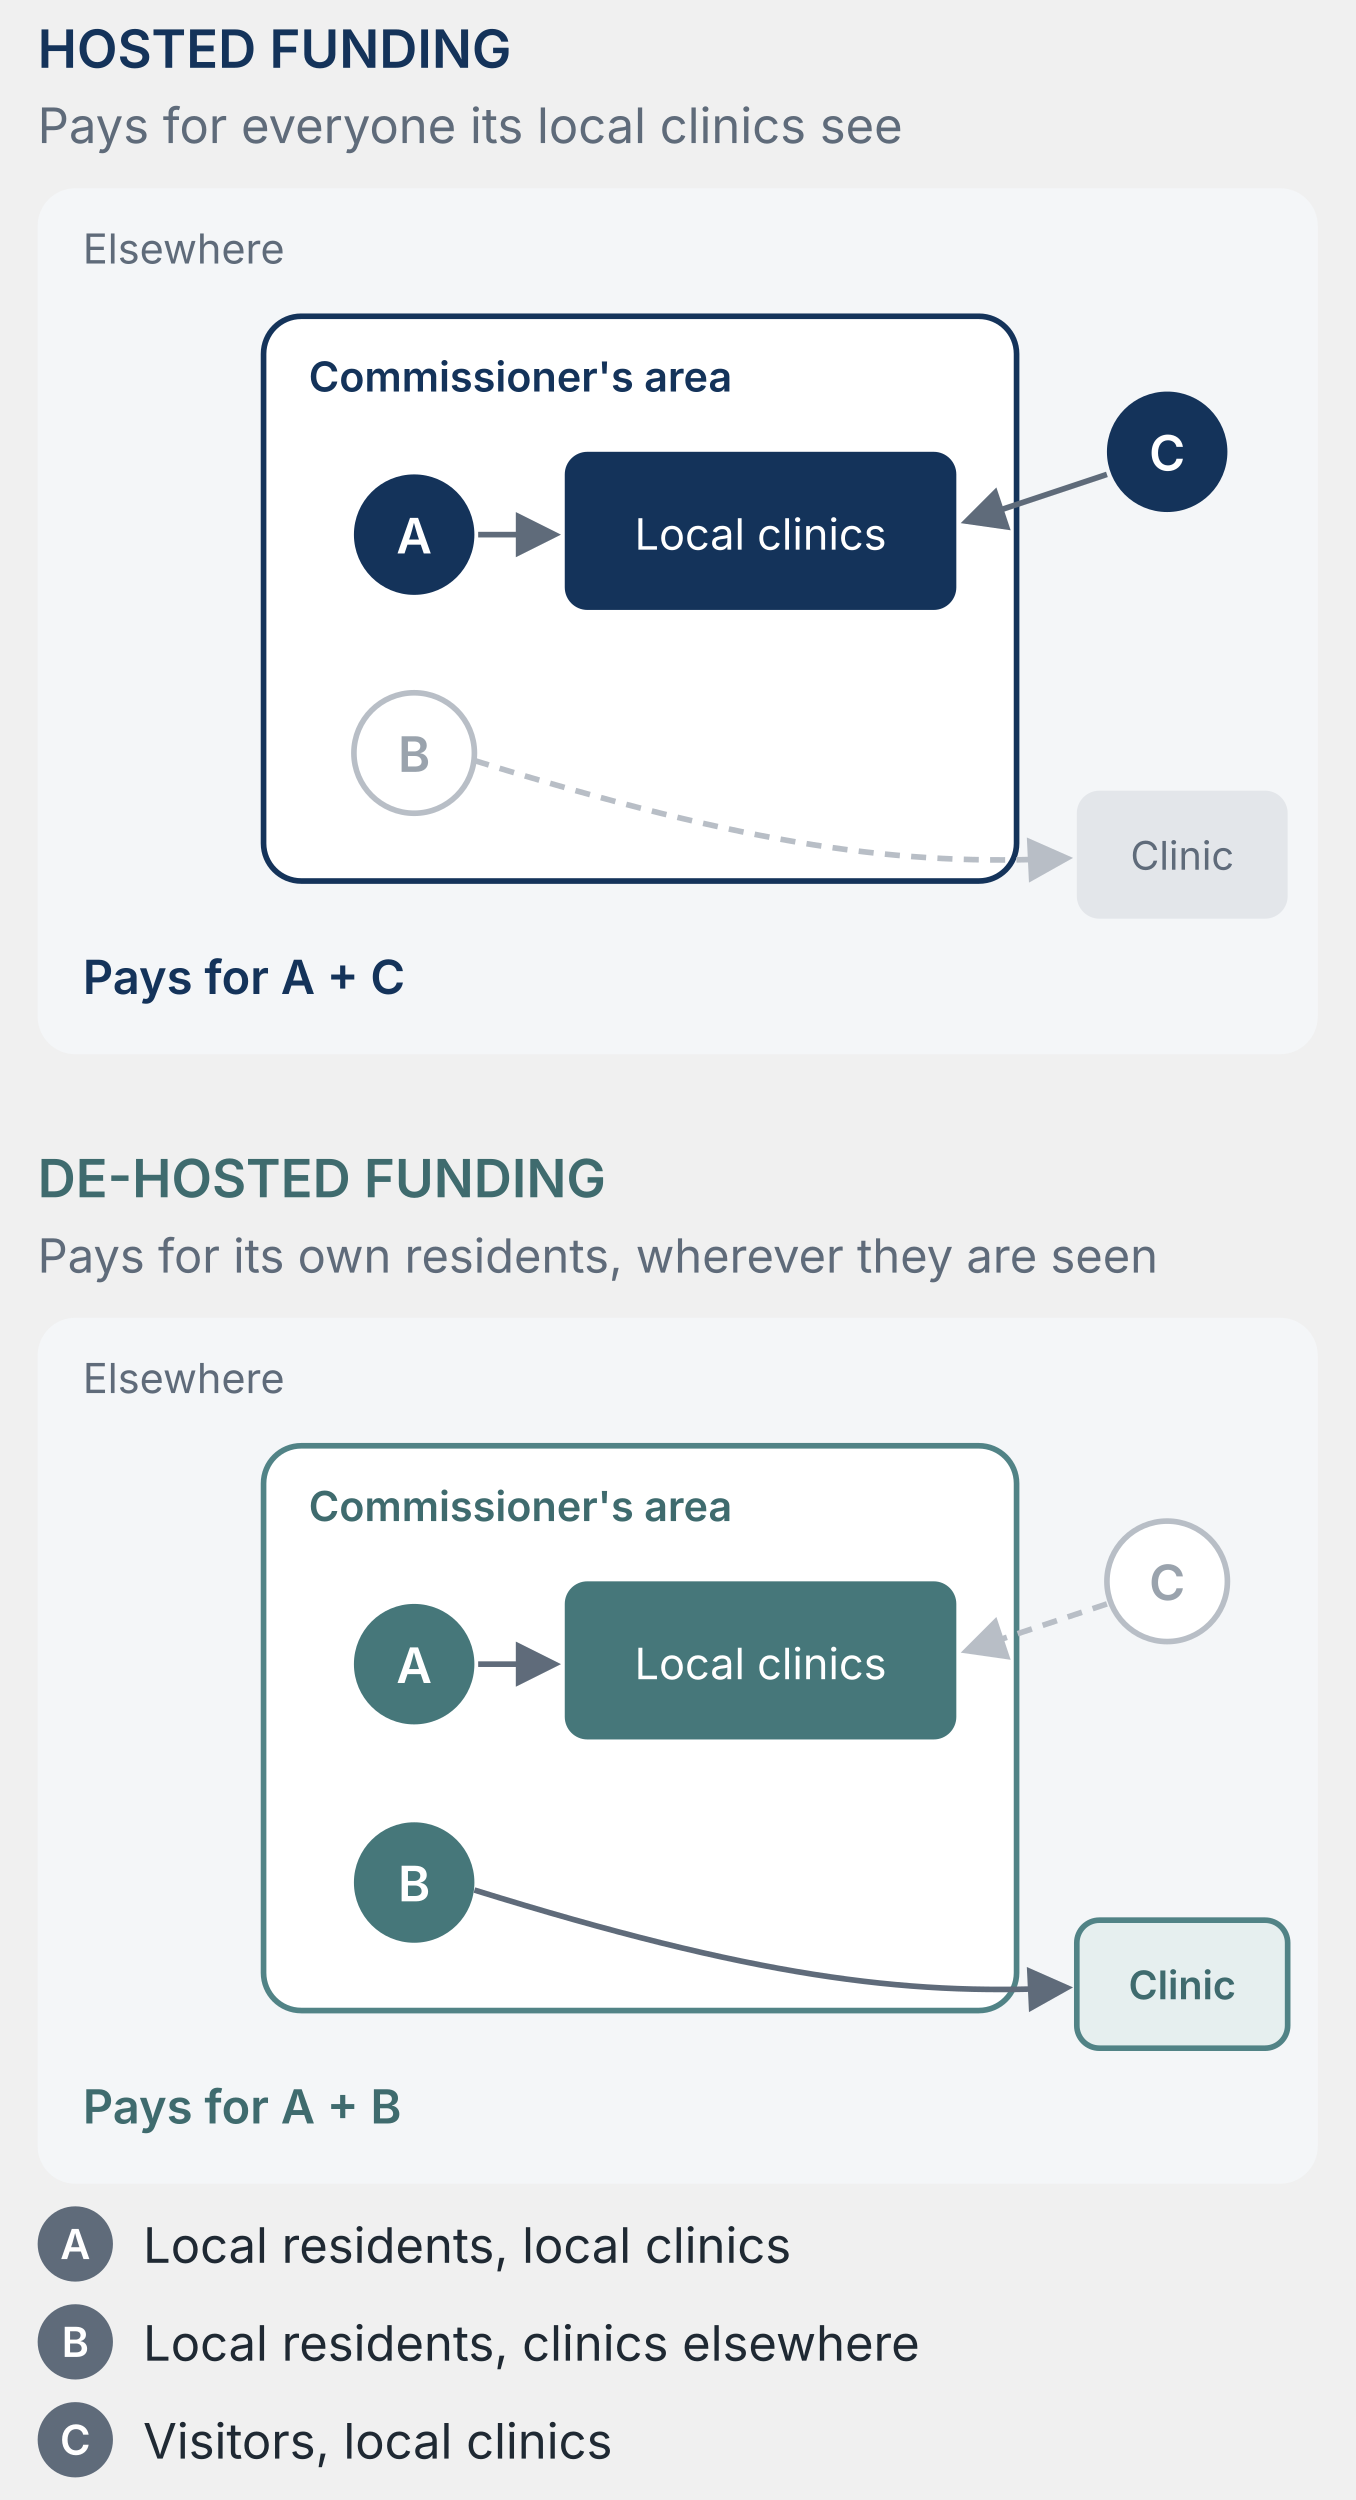
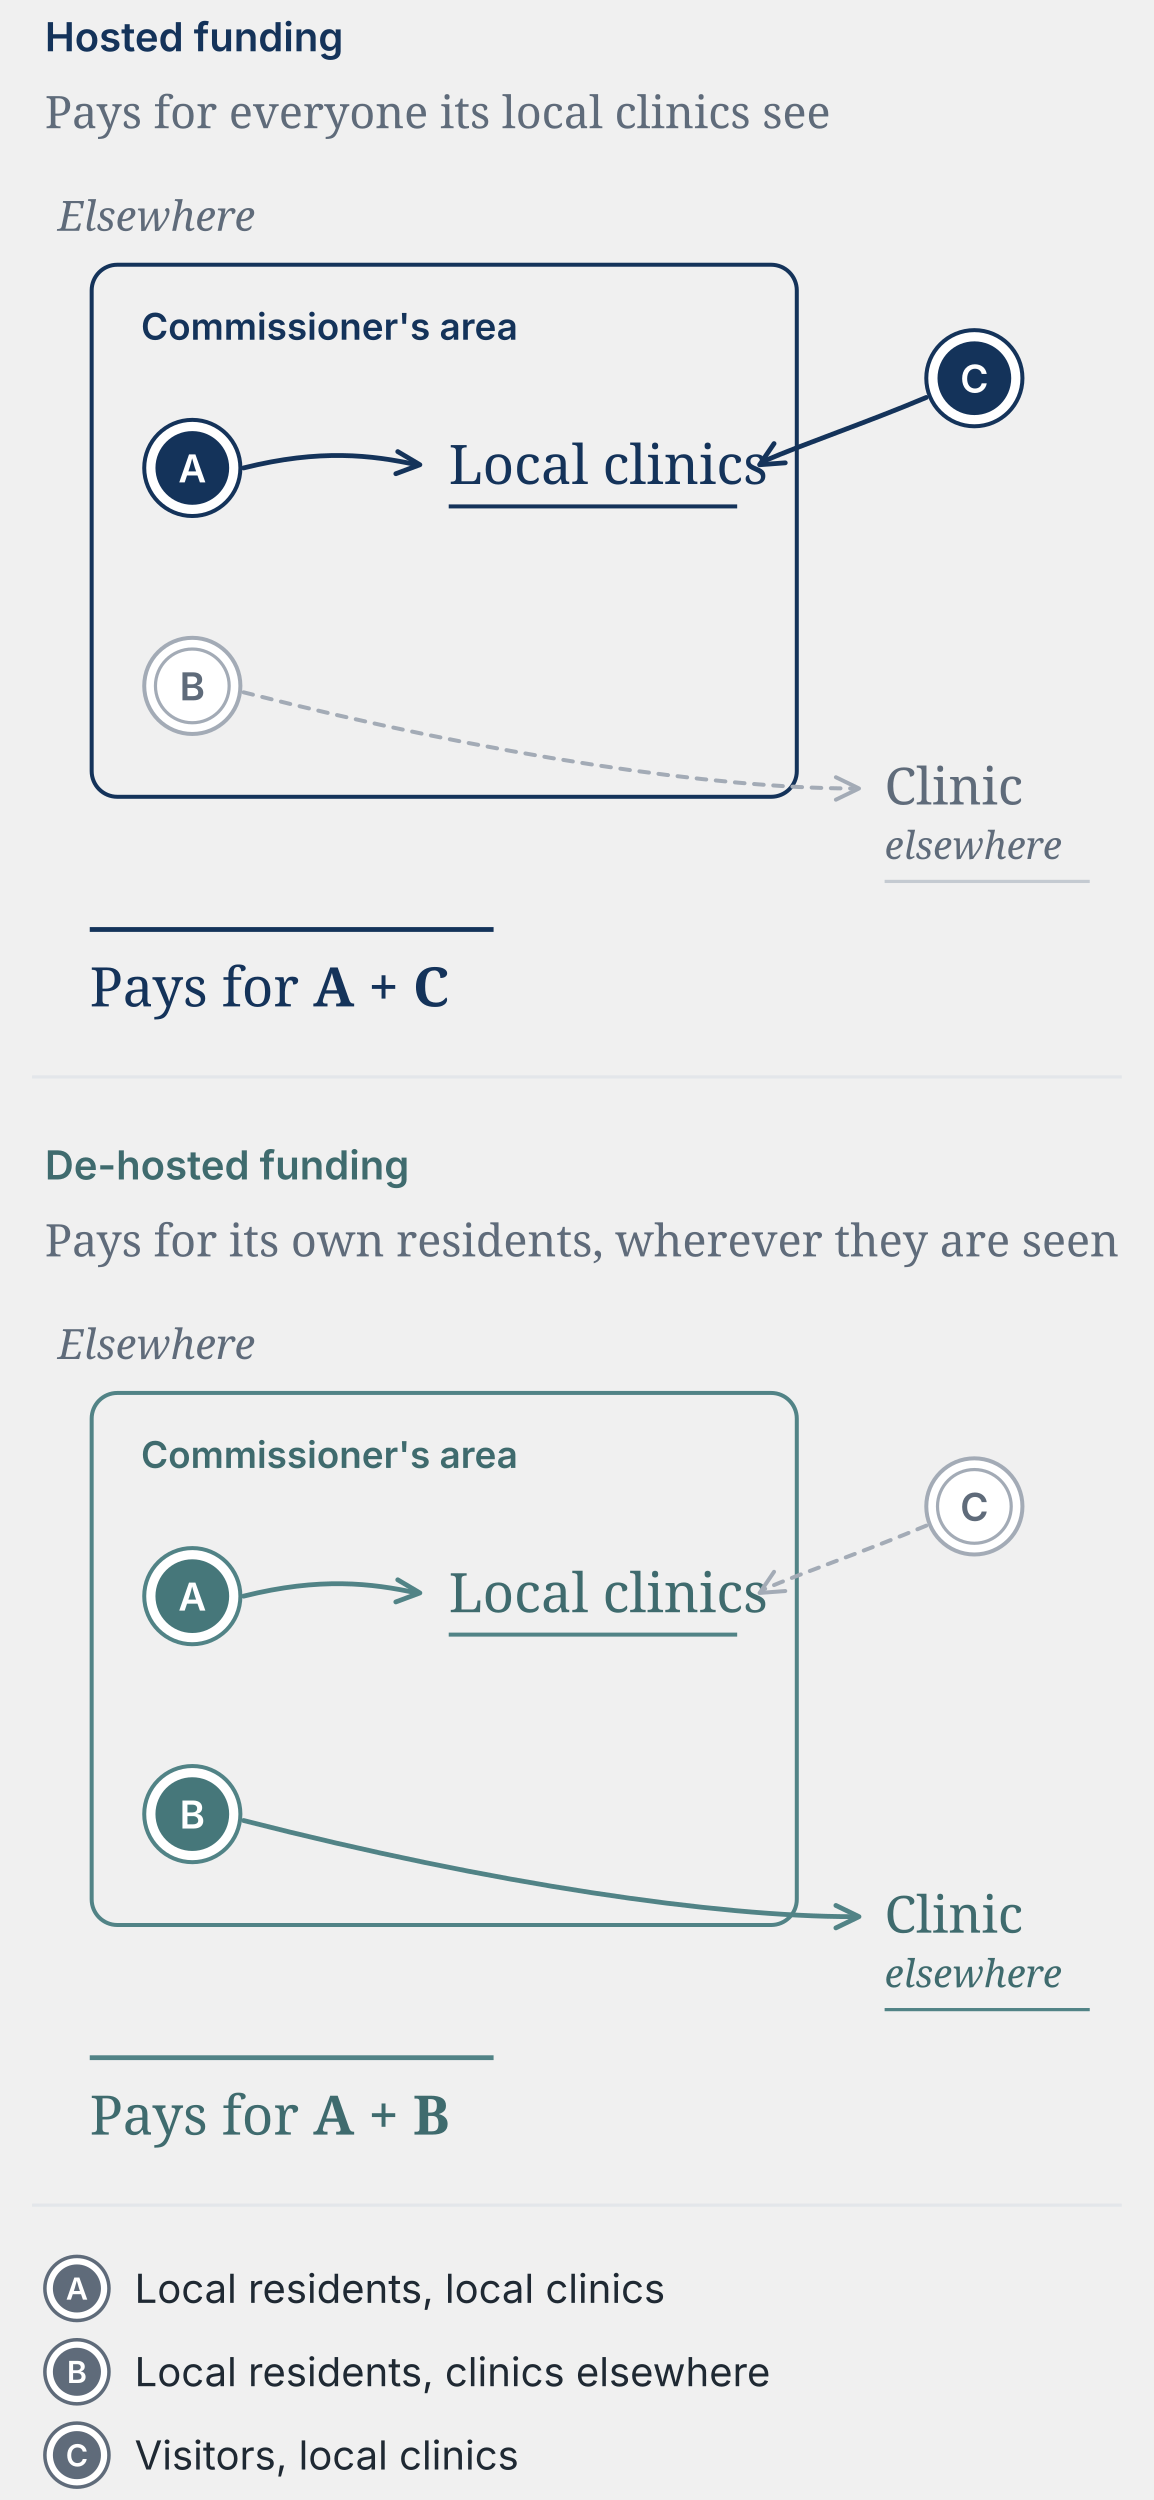
- <svg xmlns="http://www.w3.org/2000/svg" viewBox="0 0 360 664" font-family="Inter, -apple-system, Segoe UI, Roboto, sans-serif">
-   <defs>
-     <marker id="ar" markerWidth="8" markerHeight="8" refX="6" refY="4" orient="auto">
-       <path d="M0,0 L8,4 L0,8 z" fill="#5f6b7a" />
-     </marker>
-     <marker id="arg" markerWidth="8" markerHeight="8" refX="6" refY="4" orient="auto">
-       <path d="M0,0 L8,4 L0,8 z" fill="#b8bec6" />
-     </marker>
-   </defs>
-   <text x="10" y="18" font-size="14" fill="#14335a" font-weight="600">HOSTED FUNDING</text>
-   <text x="10" y="38" font-size="13" fill="#5f6b7a">Pays for everyone its local clinics see</text>
-   <g transform="translate(0,50)">
-     <rect x="10" y="0" width="340" height="230" rx="10" fill="#f4f6f8" />
-     <text x="22" y="20" font-size="11" fill="#5f6b7a">Elsewhere</text>
-     <rect x="70" y="34" width="200" height="150" rx="10" fill="#fff" stroke="#14335a" stroke-width="1.5" />
-     <text x="82" y="54" font-size="11" fill="#14335a" font-weight="600">Commissioner's area</text>
-     <rect x="150" y="70" width="104" height="42" rx="6" fill="#14335a" />
-     <text x="202" y="96" font-size="11.5" fill="#fff" text-anchor="middle">Local clinics</text>
-     <circle cx="110" cy="92" r="16" fill="#14335a" />
-     <text x="110" y="97" font-size="13" fill="#fff" text-anchor="middle" font-weight="600">A</text>
-     <line x1="127" y1="92" x2="146" y2="92" stroke="#5f6b7a" stroke-width="1.5" marker-end="url(#ar)" />
-     <circle cx="110" cy="150" r="16" fill="#fff" stroke="#b8bec6" stroke-width="1.5" />
-     <text x="110" y="155" font-size="13" fill="#9aa3ad" text-anchor="middle" font-weight="600">B</text>
-     <rect x="286" y="160" width="56" height="34" rx="6" fill="#e3e6ea" />
-     <text x="314" y="181" font-size="10.5" fill="#5f6b7a" text-anchor="middle">Clinic</text>
-     <path d="M126,152 C200,175 240,180 282,178" fill="none" stroke="#b8bec6" stroke-width="1.5" stroke-dasharray="4 3" marker-end="url(#arg)" />
-     <circle cx="310" cy="70" r="16" fill="#14335a" />
-     <text x="310" y="75" font-size="13" fill="#fff" text-anchor="middle" font-weight="600">C</text>
-     <line x1="294" y1="76" x2="258" y2="88" stroke="#5f6b7a" stroke-width="1.5" marker-end="url(#ar)" />
-     <text x="22" y="214" font-size="12.5" fill="#14335a" font-weight="600">Pays for A + C</text>
+ <svg xmlns="http://www.w3.org/2000/svg" class="cs-fig-narrow" viewBox="0 0 360 780" role="img" aria-label="Under hosted funding a commissioner pays for everyone its local clinics see: local residents and visitors. Under de-hosted funding it pays for its own residents, wherever they are seen.">
+   <g transform="translate(4,0)">
+     <text x="10.0" y="16.0" font-family="Inter, -apple-system, 'Segoe UI', Roboto, sans-serif" font-size="12.5" text-anchor="start" font-weight="600" style="fill:var(--g-navy,#14335a)">Hosted funding</text>
+     <text x="10.0" y="40.0" font-family="'Playfair Display', Georgia, serif" font-size="14" text-anchor="start" style="fill:var(--g-muted,#5f6b7a)">Pays for everyone its local clinics see</text>
+     <text x="14.0" y="72.0" font-family="'Playfair Display', Georgia, serif" font-size="13" text-anchor="start" font-style="italic" style="fill:var(--g-muted,#5f6b7a)">Elsewhere</text>
+     <rect x="24.6" y="82.6" width="220.0" height="166.0" rx="8" style="fill:none;stroke:var(--g-navy,#14335a);stroke-width:1.25" />
+     <text x="40.0" y="106.0" font-family="Inter, -apple-system, 'Segoe UI', Roboto, sans-serif" font-size="11.5" text-anchor="start" font-weight="600" style="fill:var(--g-navy,#14335a)">Commissioner's area</text>
+     <circle cx="56.0" cy="146.0" r="15" style="fill:var(--pa-surface,#ffffff);stroke:var(--g-navy,#14335a);stroke-width:1.25" />
+     <circle cx="56.0" cy="146.0" r="11.5" style="fill:var(--g-navy-fill,#14335a)" />
+     <text x="56.0" y="150.5" font-family="Inter, -apple-system, 'Segoe UI', Roboto, sans-serif" font-size="12" text-anchor="middle" font-weight="600" style="fill:#ffffff">A</text>
+     <path d="M72 146 C96 140, 112 142, 126 145" style="fill:none;stroke:var(--g-navy,#14335a);stroke-width:1.5;stroke-linecap:round;stroke-linejoin:round" />
+     <path d="M119.5 147.8 L127.0 145.0 L120.1 140.9" style="fill:none;stroke:var(--g-navy,#14335a);stroke-width:1.5;stroke-linecap:round;stroke-linejoin:round" />
+     <text x="136.0" y="151.0" font-family="'Playfair Display', Georgia, serif" font-size="17" text-anchor="start" style="fill:var(--g-navy,#14335a)">Local clinics</text>
+     <line x1="136.0" y1="158.0" x2="226.0" y2="158.0" style="fill:none;stroke:var(--g-navy,#14335a);stroke-width:1.25" />
+     <circle cx="300.0" cy="118.0" r="15" style="fill:var(--pa-surface,#ffffff);stroke:var(--g-navy,#14335a);stroke-width:1.25" />
+     <circle cx="300.0" cy="118.0" r="11.5" style="fill:var(--g-navy-fill,#14335a)" />
+     <text x="300.0" y="122.5" font-family="Inter, -apple-system, 'Segoe UI', Roboto, sans-serif" font-size="12" text-anchor="middle" font-weight="600" style="fill:#ffffff">C</text>
+     <path d="M285 124 C266 132, 248 138, 234 144" style="fill:none;stroke:var(--g-navy,#14335a);stroke-width:1.5;stroke-linecap:round;stroke-linejoin:round" />
+     <path d="M237.5 138.4 L233.0 145.0 L241.0 144.4" style="fill:none;stroke:var(--g-navy,#14335a);stroke-width:1.5;stroke-linecap:round;stroke-linejoin:round" />
+     <circle cx="56.0" cy="214.0" r="15" style="fill:var(--pa-surface,#ffffff);stroke:var(--g-fade,#a3abb6);stroke-width:1.25" />
+     <circle cx="56.0" cy="214.0" r="11.5" style="fill:var(--pa-surface,#ffffff);stroke:var(--g-fade,#a3abb6);stroke-width:1" />
+     <text x="56.0" y="218.5" font-family="Inter, -apple-system, 'Segoe UI', Roboto, sans-serif" font-size="12" text-anchor="middle" font-weight="600" style="fill:var(--g-muted,#5f6b7a)">B</text>
+     <path d="M72 216 C150 236, 220 246, 262 246" style="fill:none;stroke:var(--g-fade,#a3abb6);stroke-width:1.25;stroke-dasharray:3 3;stroke-linecap:round;stroke-linejoin:round" />
+     <path d="M256.8 249.5 L264.0 246.0 L256.8 242.5" style="fill:none;stroke:var(--g-fade,#a3abb6);stroke-width:1.25;stroke-linecap:round;stroke-linejoin:round" />
+     <text x="272.0" y="251.0" font-family="'Playfair Display', Georgia, serif" font-size="16" text-anchor="start" style="fill:var(--g-muted,#5f6b7a)">Clinic</text>
+     <text x="272.0" y="268.0" font-family="'Playfair Display', Georgia, serif" font-size="12" text-anchor="start" font-style="italic" style="fill:var(--g-muted,#5f6b7a)">elsewhere</text>
+     <line x1="272.0" y1="275.0" x2="336.0" y2="275.0" style="fill:none;stroke:var(--g-hair,#c4cad1);stroke-width:1" />
+     <line x1="24.0" y1="290.0" x2="150.0" y2="290.0" style="fill:none;stroke:var(--g-navy,#14335a);stroke-width:1.5" />
+     <text x="24" y="314" font-family="'Playfair Display', Georgia, serif" font-size="17" style="fill:var(--g-navy,#14335a)">Pays for <tspan font-weight="700">A + C</tspan>
+     </text>
  </g>
-   <text x="10" y="318" font-size="14" fill="#3f6b6e" font-weight="600">DE-HOSTED FUNDING</text>
-   <text x="10" y="338" font-size="12.5" fill="#5f6b7a">Pays for its own residents, wherever they are seen</text>
-   <g transform="translate(0,350)">
-     <rect x="10" y="0" width="340" height="230" rx="10" fill="#f4f6f8" />
-     <text x="22" y="20" font-size="11" fill="#5f6b7a">Elsewhere</text>
-     <rect x="70" y="34" width="200" height="150" rx="10" fill="#fff" stroke="#518386" stroke-width="1.5" />
-     <text x="82" y="54" font-size="11" fill="#3f6b6e" font-weight="600">Commissioner's area</text>
-     <rect x="150" y="70" width="104" height="42" rx="6" fill="#46777a" />
-     <text x="202" y="96" font-size="11.5" fill="#fff" text-anchor="middle">Local clinics</text>
-     <circle cx="110" cy="92" r="16" fill="#46777a" />
-     <text x="110" y="97" font-size="13" fill="#fff" text-anchor="middle" font-weight="600">A</text>
-     <line x1="127" y1="92" x2="146" y2="92" stroke="#5f6b7a" stroke-width="1.5" marker-end="url(#ar)" />
-     <circle cx="110" cy="150" r="16" fill="#46777a" />
-     <text x="110" y="155" font-size="13" fill="#fff" text-anchor="middle" font-weight="600">B</text>
-     <rect x="286" y="160" width="56" height="34" rx="6" fill="#e6efef" stroke="#518386" stroke-width="1.5" />
-     <text x="314" y="181" font-size="10.5" fill="#3f6b6e" text-anchor="middle" font-weight="600">Clinic</text>
-     <path d="M126,152 C200,175 240,180 282,178" fill="none" stroke="#5f6b7a" stroke-width="1.5" marker-end="url(#ar)" />
-     <circle cx="310" cy="70" r="16" fill="#fff" stroke="#b8bec6" stroke-width="1.5" />
-     <text x="310" y="75" font-size="13" fill="#9aa3ad" text-anchor="middle" font-weight="600">C</text>
-     <line x1="294" y1="76" x2="258" y2="88" stroke="#b8bec6" stroke-width="1.5" stroke-dasharray="4 3" marker-end="url(#arg)" />
-     <text x="22" y="214" font-size="12.5" fill="#3f6b6e" font-weight="600">Pays for A + B</text>
+   <line x1="10.0" y1="336.0" x2="350.0" y2="336.0" style="fill:none;stroke:var(--g-hair-soft,#e3e6ea);stroke-width:1" />
+   <g transform="translate(4,352)">
+     <text x="10.0" y="16.0" font-family="Inter, -apple-system, 'Segoe UI', Roboto, sans-serif" font-size="12.5" text-anchor="start" font-weight="600" style="fill:var(--g-teal-text,#3f6b6e)">De-hosted funding</text>
+     <text x="10.0" y="40.0" font-family="'Playfair Display', Georgia, serif" font-size="14" text-anchor="start" style="fill:var(--g-muted,#5f6b7a)">Pays for its own residents, wherever they are seen</text>
+     <text x="14.0" y="72.0" font-family="'Playfair Display', Georgia, serif" font-size="13" text-anchor="start" font-style="italic" style="fill:var(--g-muted,#5f6b7a)">Elsewhere</text>
+     <rect x="24.6" y="82.6" width="220.0" height="166.0" rx="8" style="fill:none;stroke:var(--g-teal,#518386);stroke-width:1.25" />
+     <text x="40.0" y="106.0" font-family="Inter, -apple-system, 'Segoe UI', Roboto, sans-serif" font-size="11.5" text-anchor="start" font-weight="600" style="fill:var(--g-teal-text,#3f6b6e)">Commissioner's area</text>
+     <circle cx="56.0" cy="146.0" r="15" style="fill:var(--pa-surface,#ffffff);stroke:var(--g-teal,#518386);stroke-width:1.25" />
+     <circle cx="56.0" cy="146.0" r="11.5" style="fill:var(--g-teal-fill,#46777a)" />
+     <text x="56.0" y="150.5" font-family="Inter, -apple-system, 'Segoe UI', Roboto, sans-serif" font-size="12" text-anchor="middle" font-weight="600" style="fill:#ffffff">A</text>
+     <path d="M72 146 C96 140, 112 142, 126 145" style="fill:none;stroke:var(--g-teal,#518386);stroke-width:1.5;stroke-linecap:round;stroke-linejoin:round" />
+     <path d="M119.5 147.8 L127.0 145.0 L120.1 140.9" style="fill:none;stroke:var(--g-teal,#518386);stroke-width:1.5;stroke-linecap:round;stroke-linejoin:round" />
+     <text x="136.0" y="151.0" font-family="'Playfair Display', Georgia, serif" font-size="17" text-anchor="start" style="fill:var(--g-teal-text,#3f6b6e)">Local clinics</text>
+     <line x1="136.0" y1="158.0" x2="226.0" y2="158.0" style="fill:none;stroke:var(--g-teal,#518386);stroke-width:1.25" />
+     <circle cx="300.0" cy="118.0" r="15" style="fill:var(--pa-surface,#ffffff);stroke:var(--g-fade,#a3abb6);stroke-width:1.25" />
+     <circle cx="300.0" cy="118.0" r="11.5" style="fill:var(--pa-surface,#ffffff);stroke:var(--g-fade,#a3abb6);stroke-width:1" />
+     <text x="300.0" y="122.5" font-family="Inter, -apple-system, 'Segoe UI', Roboto, sans-serif" font-size="12" text-anchor="middle" font-weight="600" style="fill:var(--g-muted,#5f6b7a)">C</text>
+     <path d="M285 124 C266 132, 248 138, 234 144" style="fill:none;stroke:var(--g-fade,#a3abb6);stroke-width:1.25;stroke-dasharray:3 3;stroke-linecap:round;stroke-linejoin:round" />
+     <path d="M237.5 138.4 L233.0 145.0 L241.0 144.4" style="fill:none;stroke:var(--g-fade,#a3abb6);stroke-width:1.25;stroke-linecap:round;stroke-linejoin:round" />
+     <circle cx="56.0" cy="214.0" r="15" style="fill:var(--pa-surface,#ffffff);stroke:var(--g-teal,#518386);stroke-width:1.25" />
+     <circle cx="56.0" cy="214.0" r="11.5" style="fill:var(--g-teal-fill,#46777a)" />
+     <text x="56.0" y="218.5" font-family="Inter, -apple-system, 'Segoe UI', Roboto, sans-serif" font-size="12" text-anchor="middle" font-weight="600" style="fill:#ffffff">B</text>
+     <path d="M72 216 C150 236, 220 246, 262 246" style="fill:none;stroke:var(--g-teal,#518386);stroke-width:1.5;stroke-linecap:round;stroke-linejoin:round" />
+     <path d="M256.8 249.5 L264.0 246.0 L256.8 242.5" style="fill:none;stroke:var(--g-teal,#518386);stroke-width:1.5;stroke-linecap:round;stroke-linejoin:round" />
+     <text x="272.0" y="251.0" font-family="'Playfair Display', Georgia, serif" font-size="16" text-anchor="start" style="fill:var(--g-teal-text,#3f6b6e)">Clinic</text>
+     <text x="272.0" y="268.0" font-family="'Playfair Display', Georgia, serif" font-size="12" text-anchor="start" font-style="italic" style="fill:var(--g-teal-text,#3f6b6e)">elsewhere</text>
+     <line x1="272.0" y1="275.0" x2="336.0" y2="275.0" style="fill:none;stroke:var(--g-teal,#518386);stroke-width:1" />
+     <line x1="24.0" y1="290.0" x2="150.0" y2="290.0" style="fill:none;stroke:var(--g-teal,#518386);stroke-width:1.5" />
+     <text x="24" y="314" font-family="'Playfair Display', Georgia, serif" font-size="17" style="fill:var(--g-teal-text,#3f6b6e)">Pays for <tspan font-weight="700">A + B</tspan>
+     </text>
  </g>
-   <circle cx="20" cy="596" r="10" fill="#5f6b7a" />
-   <text x="20" y="600" font-size="11" fill="#fff" font-weight="600" text-anchor="middle">A</text>
-   <text x="38" y="601" font-size="13" fill="#1f2933">Local residents, local clinics</text>
-   <circle cx="20" cy="622" r="10" fill="#5f6b7a" />
-   <text x="20" y="626" font-size="11" fill="#fff" font-weight="600" text-anchor="middle">B</text>
-   <text x="38" y="627" font-size="13" fill="#1f2933">Local residents, clinics elsewhere</text>
-   <circle cx="20" cy="648" r="10" fill="#5f6b7a" />
-   <text x="20" y="652" font-size="11" fill="#fff" font-weight="600" text-anchor="middle">C</text>
-   <text x="38" y="653" font-size="13" fill="#1f2933">Visitors, local clinics</text>
+   <line x1="10.0" y1="688.0" x2="350.0" y2="688.0" style="fill:none;stroke:var(--g-hair-soft,#e3e6ea);stroke-width:1" />
+   <circle cx="24.0" cy="714.0" r="10" style="fill:var(--pa-surface,#ffffff);stroke:var(--g-muted,#5f6b7a);stroke-width:1.1" />
+   <circle cx="24.0" cy="714.0" r="7.5" style="fill:var(--g-muted,#5f6b7a)" />
+   <text x="24.0" y="717.5" font-family="Inter, -apple-system, 'Segoe UI', Roboto, sans-serif" font-size="9.5" text-anchor="middle" font-weight="600" style="fill:var(--pa-surface,#ffffff)">A</text>
+   <text x="42.0" y="718.5" font-family="Inter, -apple-system, 'Segoe UI', Roboto, sans-serif" font-size="12.5" text-anchor="start" style="fill:var(--g-ink,#1f2933)">Local residents, local clinics</text>
+   <circle cx="24.0" cy="740.0" r="10" style="fill:var(--pa-surface,#ffffff);stroke:var(--g-muted,#5f6b7a);stroke-width:1.1" />
+   <circle cx="24.0" cy="740.0" r="7.5" style="fill:var(--g-muted,#5f6b7a)" />
+   <text x="24.0" y="743.5" font-family="Inter, -apple-system, 'Segoe UI', Roboto, sans-serif" font-size="9.5" text-anchor="middle" font-weight="600" style="fill:var(--pa-surface,#ffffff)">B</text>
+   <text x="42.0" y="744.5" font-family="Inter, -apple-system, 'Segoe UI', Roboto, sans-serif" font-size="12.5" text-anchor="start" style="fill:var(--g-ink,#1f2933)">Local residents, clinics elsewhere</text>
+   <circle cx="24.0" cy="766.0" r="10" style="fill:var(--pa-surface,#ffffff);stroke:var(--g-muted,#5f6b7a);stroke-width:1.1" />
+   <circle cx="24.0" cy="766.0" r="7.5" style="fill:var(--g-muted,#5f6b7a)" />
+   <text x="24.0" y="769.5" font-family="Inter, -apple-system, 'Segoe UI', Roboto, sans-serif" font-size="9.5" text-anchor="middle" font-weight="600" style="fill:var(--pa-surface,#ffffff)">C</text>
+   <text x="42.0" y="770.5" font-family="Inter, -apple-system, 'Segoe UI', Roboto, sans-serif" font-size="12.5" text-anchor="start" style="fill:var(--g-ink,#1f2933)">Visitors, local clinics</text>
</svg>
